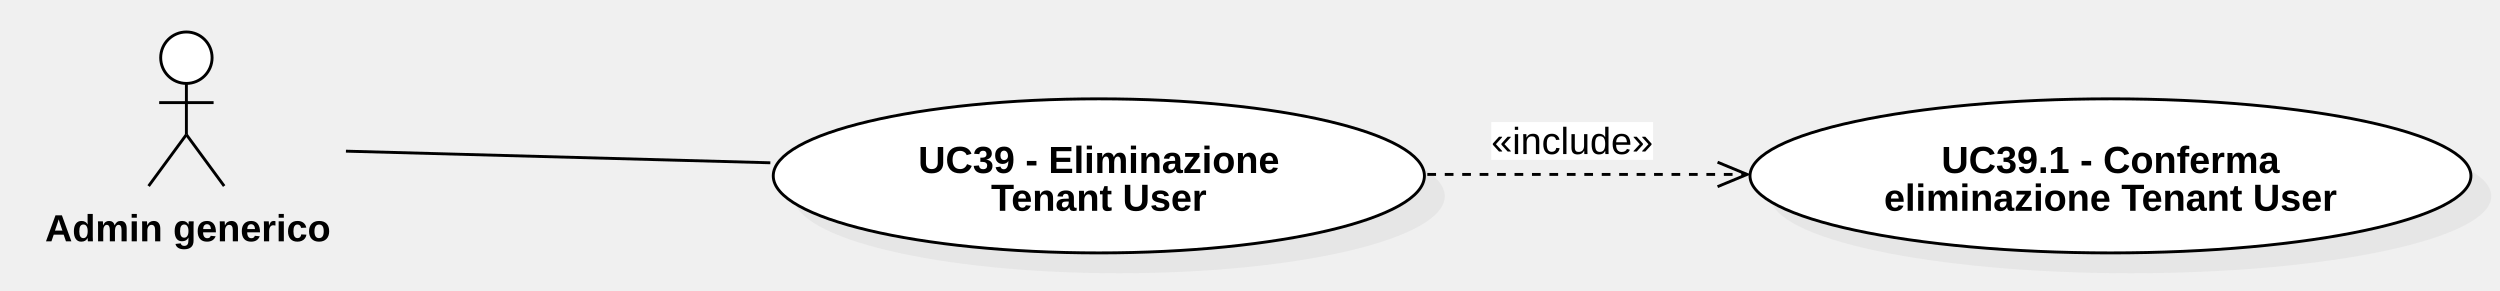
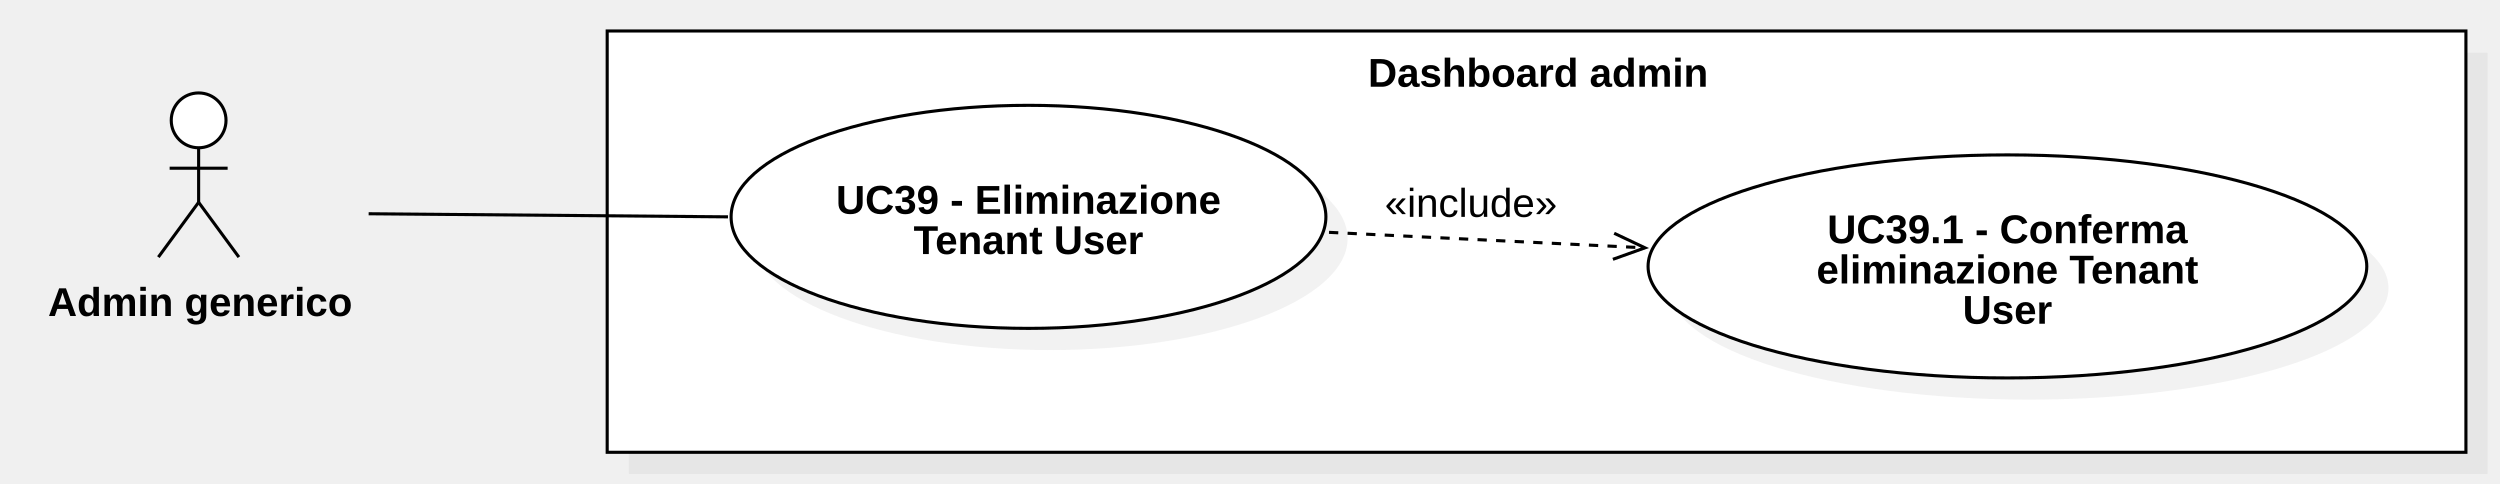
- <svg xmlns="http://www.w3.org/2000/svg" version="1.1" width="860" height="100">
+ <svg xmlns="http://www.w3.org/2000/svg" version="1.1" width="807" height="156">
  <defs />
  <g>
    <g>
-       <path fill="#ffffff" stroke="none" paint-order="stroke fill markers" d=" M 55.278 19.85 C 55.278 14.962 59.236 11 64.118 11 C 69 11 72.958 14.962 72.958 19.85 C 72.958 24.738 69 28.7 64.118 28.7 C 59.236 28.7 55.278 24.738 55.278 19.85 Z" />
+       <rect fill="#C0C0C0" stroke="none" x="782" y="606" width="600" height="136" transform="matrix(1 0 0 1 -579 -589)" fill-opacity="0.2" />
    </g>
    <g>
-       <path fill="none" stroke="#000000" paint-order="fill stroke markers" d=" M 55.278 19.85 C 55.278 14.962 59.236 11 64.118 11 C 69 11 72.958 14.962 72.958 19.85 C 72.958 24.738 69 28.7 64.118 28.7 C 59.236 28.7 55.278 24.738 55.278 19.85 Z" stroke-miterlimit="10" stroke-dasharray="" />
+       <rect fill="#ffffff" stroke="none" x="775" y="599" width="600" height="136" transform="matrix(1 0 0 1 -579 -589)" />
    </g>
    <g>
-       <path fill="none" stroke="#000000" paint-order="fill stroke markers" d=" M 64.118 28.7 L 64.118 46.3" stroke-miterlimit="10" stroke-dasharray="" />
-     </g>
-     <g>
-       <path fill="none" stroke="#000000" paint-order="fill stroke markers" d=" M 54.758 35.3 L 73.478 35.3" stroke-miterlimit="10" stroke-dasharray="" />
-     </g>
-     <g>
-       <path fill="none" stroke="#000000" paint-order="fill stroke markers" d=" M 64.118 46.3 L 51.118 64" stroke-miterlimit="10" stroke-dasharray="" />
-     </g>
-     <g>
-       <path fill="none" stroke="#000000" paint-order="fill stroke markers" d=" M 64.118 46.3 L 77.118 64" stroke-miterlimit="10" stroke-dasharray="" />
+       <path fill="none" stroke="#000000" paint-order="fill stroke markers" d=" M 196 10 L 796 10 L 796 146 L 196 146 L 196 10 Z Z" stroke-miterlimit="10" stroke-dasharray="" />
    </g>
    <g>
      <g>
        <path fill="none" stroke="none" />
-         <text fill="#000000" stroke="none" font-family="Arial" font-size="13px" font-style="normal" font-weight="bold" text-decoration="undefined" x="283.618" y="635.5" text-anchor="middle" dominant-baseline="central" transform="matrix(1 0 0 1 -219 -557)">Admin generico</text>
+         <text fill="#000000" stroke="none" font-family="Arial" font-size="13px" font-style="normal" font-weight="bold" text-decoration="undefined" x="1075.5" y="612.5" text-anchor="middle" dominant-baseline="central" transform="matrix(1 0 0 1 -579 -589)">Dashboard admin</text>
      </g>
    </g>
    <g>
-       <path fill="#C0C0C0" stroke="none" paint-order="stroke fill markers" d=" M 273 67.5 C 273 52.864 323.144 41 385 41 C 446.856 41 497 52.864 497 67.5 C 497 82.136 446.856 94 385 94 C 323.144 94 273 82.136 273 67.5 Z" fill-opacity="0.2" />
+       <path fill="#ffffff" stroke="none" paint-order="stroke fill markers" d=" M 55.278 38.85 C 55.278 33.962 59.236 30 64.118 30 C 69 30 72.958 33.962 72.958 38.85 C 72.958 43.738 69 47.7 64.118 47.7 C 59.236 47.7 55.278 43.738 55.278 38.85 Z" />
    </g>
    <g>
-       <path fill="#ffffff" stroke="none" paint-order="stroke fill markers" d=" M 266 60.5 C 266 45.864 316.144 34 378 34 C 439.856 34 490 45.864 490 60.5 C 490 75.136 439.856 87 378 87 C 316.144 87 266 75.136 266 60.5 Z" />
+       <path fill="none" stroke="#000000" paint-order="fill stroke markers" d=" M 55.278 38.85 C 55.278 33.962 59.236 30 64.118 30 C 69 30 72.958 33.962 72.958 38.85 C 72.958 43.738 69 47.7 64.118 47.7 C 59.236 47.7 55.278 43.738 55.278 38.85 Z" stroke-miterlimit="10" stroke-dasharray="" />
    </g>
    <g>
-       <path fill="none" stroke="#000000" paint-order="fill stroke markers" d=" M 266 60.5 C 266 45.864 316.144 34 378 34 C 439.856 34 490 45.864 490 60.5 C 490 75.136 439.856 87 378 87 C 316.144 87 266 75.136 266 60.5 Z" stroke-miterlimit="10" stroke-dasharray="" />
+       <path fill="none" stroke="#000000" paint-order="fill stroke markers" d=" M 64.118 47.7 L 64.118 65.3" stroke-miterlimit="10" stroke-dasharray="" />
+     </g>
+     <g>
+       <path fill="none" stroke="#000000" paint-order="fill stroke markers" d=" M 54.758 54.3 L 73.478 54.3" stroke-miterlimit="10" stroke-dasharray="" />
+     </g>
+     <g>
+       <path fill="none" stroke="#000000" paint-order="fill stroke markers" d=" M 64.118 65.3 L 51.118 83" stroke-miterlimit="10" stroke-dasharray="" />
+     </g>
+     <g>
+       <path fill="none" stroke="#000000" paint-order="fill stroke markers" d=" M 64.118 65.3 L 77.118 83" stroke-miterlimit="10" stroke-dasharray="" />
    </g>
    <g>
      <g>
        <path fill="none" stroke="none" />
-         <text fill="#000000" stroke="none" font-family="Arial" font-size="13px" font-style="normal" font-weight="bold" text-decoration="undefined" x="597" y="612" text-anchor="middle" dominant-baseline="central" transform="matrix(1 0 0 1 -219 -557)">UC39 - Eliminazione</text>
-         <text fill="#000000" stroke="none" font-family="Arial" font-size="13px" font-style="normal" font-weight="bold" text-decoration="undefined" x="597" y="625" text-anchor="middle" dominant-baseline="central" transform="matrix(1 0 0 1 -219 -557)">Tenant User</text>
+         <text fill="#000000" stroke="none" font-family="Arial" font-size="13px" font-style="normal" font-weight="bold" text-decoration="undefined" x="643.618" y="686.5" text-anchor="middle" dominant-baseline="central" transform="matrix(1 0 0 1 -579 -589)">Admin generico</text>
      </g>
    </g>
    <g>
-       <path fill="#C0C0C0" stroke="none" paint-order="stroke fill markers" d=" M 609 67.5 C 609 52.864 664.517 41 733 41 C 801.483 41 857 52.864 857 67.5 C 857 82.136 801.483 94 733 94 C 664.517 94 609 82.136 609 67.5 Z" fill-opacity="0.2" />
+       <path fill="#C0C0C0" stroke="none" paint-order="stroke fill markers" d=" M 243 77 C 243 57.118 285.981 41 339 41 C 392.019 41 435 57.118 435 77 C 435 96.882 392.019 113 339 113 C 285.981 113 243 96.882 243 77 Z" fill-opacity="0.2" />
    </g>
    <g>
-       <path fill="#ffffff" stroke="none" paint-order="stroke fill markers" d=" M 602 60.5 C 602 45.864 657.517 34 726 34 C 794.483 34 850 45.864 850 60.5 C 850 75.136 794.483 87 726 87 C 657.517 87 602 75.136 602 60.5 Z" />
+       <path fill="#ffffff" stroke="none" paint-order="stroke fill markers" d=" M 236 70 C 236 50.118 278.981 34 332 34 C 385.019 34 428 50.118 428 70 C 428 89.882 385.019 106 332 106 C 278.981 106 236 89.882 236 70 Z" />
    </g>
    <g>
-       <path fill="none" stroke="#000000" paint-order="fill stroke markers" d=" M 602 60.5 C 602 45.864 657.517 34 726 34 C 794.483 34 850 45.864 850 60.5 C 850 75.136 794.483 87 726 87 C 657.517 87 602 75.136 602 60.5 Z" stroke-miterlimit="10" stroke-dasharray="" />
+       <path fill="none" stroke="#000000" paint-order="fill stroke markers" d=" M 236 70 C 236 50.118 278.981 34 332 34 C 385.019 34 428 50.118 428 70 C 428 89.882 385.019 106 332 106 C 278.981 106 236 89.882 236 70 Z" stroke-miterlimit="10" stroke-dasharray="" />
    </g>
    <g>
      <g>
        <path fill="none" stroke="none" />
-         <text fill="#000000" stroke="none" font-family="Arial" font-size="13px" font-style="normal" font-weight="bold" text-decoration="undefined" x="945" y="612" text-anchor="middle" dominant-baseline="central" transform="matrix(1 0 0 1 -219 -557)">UC39.1 - Conferma </text>
-         <text fill="#000000" stroke="none" font-family="Arial" font-size="13px" font-style="normal" font-weight="bold" text-decoration="undefined" x="945" y="625" text-anchor="middle" dominant-baseline="central" transform="matrix(1 0 0 1 -219 -557)">eliminazione Tenant User</text>
+         <text fill="#000000" stroke="none" font-family="Arial" font-size="13px" font-style="normal" font-weight="bold" text-decoration="undefined" x="911" y="653.5" text-anchor="middle" dominant-baseline="central" transform="matrix(1 0 0 1 -579 -589)">UC39 - Eliminazione</text>
+         <text fill="#000000" stroke="none" font-family="Arial" font-size="13px" font-style="normal" font-weight="bold" text-decoration="undefined" x="911" y="666.5" text-anchor="middle" dominant-baseline="central" transform="matrix(1 0 0 1 -579 -589)">Tenant User</text>
      </g>
    </g>
    <g>
-       <path fill="none" stroke="#000000" paint-order="fill stroke markers" d=" M 119 52 L 265 56" stroke-miterlimit="10" stroke-dasharray="" />
+       <path fill="#C0C0C0" stroke="none" paint-order="stroke fill markers" d=" M 539 93 C 539 73.118 590.935 57 655 57 C 719.065 57 771 73.118 771 93 C 771 112.882 719.065 129 655 129 C 590.935 129 539 112.882 539 93 Z" fill-opacity="0.2" />
    </g>
    <g>
-       <path fill="none" stroke="#000000" paint-order="fill stroke markers" d=" M 491 60 L 601 60" stroke-miterlimit="10" stroke-dasharray="3" />
+       <path fill="#ffffff" stroke="none" paint-order="stroke fill markers" d=" M 532 86 C 532 66.118 583.935 50 648 50 C 712.065 50 764 66.118 764 86 C 764 105.882 712.065 122 648 122 C 583.935 122 532 105.882 532 86 Z" />
    </g>
    <g>
-       <path fill="none" stroke="#000000" paint-order="fill stroke markers" d=" M 590.837 64.21 L 601 60 L 590.837 55.79" stroke-miterlimit="10" stroke-dasharray="" />
-     </g>
-     <g>
-       <rect fill="#ffffff" stroke="none" x="732" y="599" width="55.656" height="13" transform="matrix(1 0 0 1 -219 -557)" />
+       <path fill="none" stroke="#000000" paint-order="fill stroke markers" d=" M 532 86 C 532 66.118 583.935 50 648 50 C 712.065 50 764 66.118 764 86 C 764 105.882 712.065 122 648 122 C 583.935 122 532 105.882 532 86 Z" stroke-miterlimit="10" stroke-dasharray="" />
    </g>
    <g>
      <g>
        <path fill="none" stroke="none" />
-         <text fill="#000000" stroke="none" font-family="Arial" font-size="13px" font-style="normal" font-weight="normal" text-decoration="undefined" x="759.828" y="605.5" text-anchor="middle" dominant-baseline="central" transform="matrix(1 0 0 1 -219 -557)">«include»</text>
+         <text fill="#000000" stroke="none" font-family="Arial" font-size="13px" font-style="normal" font-weight="bold" text-decoration="undefined" x="1227" y="663" text-anchor="middle" dominant-baseline="central" transform="matrix(1 0 0 1 -579 -589)">UC39.1 - Conferma </text>
+         <text fill="#000000" stroke="none" font-family="Arial" font-size="13px" font-style="normal" font-weight="bold" text-decoration="undefined" x="1227" y="676" text-anchor="middle" dominant-baseline="central" transform="matrix(1 0 0 1 -579 -589)">eliminazione Tenant</text>
+         <text fill="#000000" stroke="none" font-family="Arial" font-size="13px" font-style="normal" font-weight="bold" text-decoration="undefined" x="1227" y="689" text-anchor="middle" dominant-baseline="central" transform="matrix(1 0 0 1 -579 -589)">User</text>
+       </g>
+     </g>
+     <g>
+       <path fill="none" stroke="#000000" paint-order="fill stroke markers" d=" M 119 69 L 235 70" stroke-miterlimit="10" stroke-dasharray="" />
+     </g>
+     <g>
+       <path fill="none" stroke="#000000" paint-order="fill stroke markers" d=" M 429 75 L 531 80" stroke-miterlimit="10" stroke-dasharray="3" />
+     </g>
+     <g>
+       <path fill="none" stroke="#000000" paint-order="fill stroke markers" d=" M 520.643 83.707 L 531 80 L 521.056 75.298" stroke-miterlimit="10" stroke-dasharray="" />
+     </g>
+     <g>
+       <rect fill="#ffffff" stroke="none" x="1026" y="648" width="55.656" height="13" transform="matrix(1 0 0 1 -579 -589)" />
+     </g>
+     <g>
+       <g>
+         <path fill="none" stroke="none" />
+         <text fill="#000000" stroke="none" font-family="Arial" font-size="13px" font-style="normal" font-weight="normal" text-decoration="undefined" x="1053.828" y="654.5" text-anchor="middle" dominant-baseline="central" transform="matrix(1 0 0 1 -579 -589)">«include»</text>
      </g>
    </g>
  </g>
</svg>
